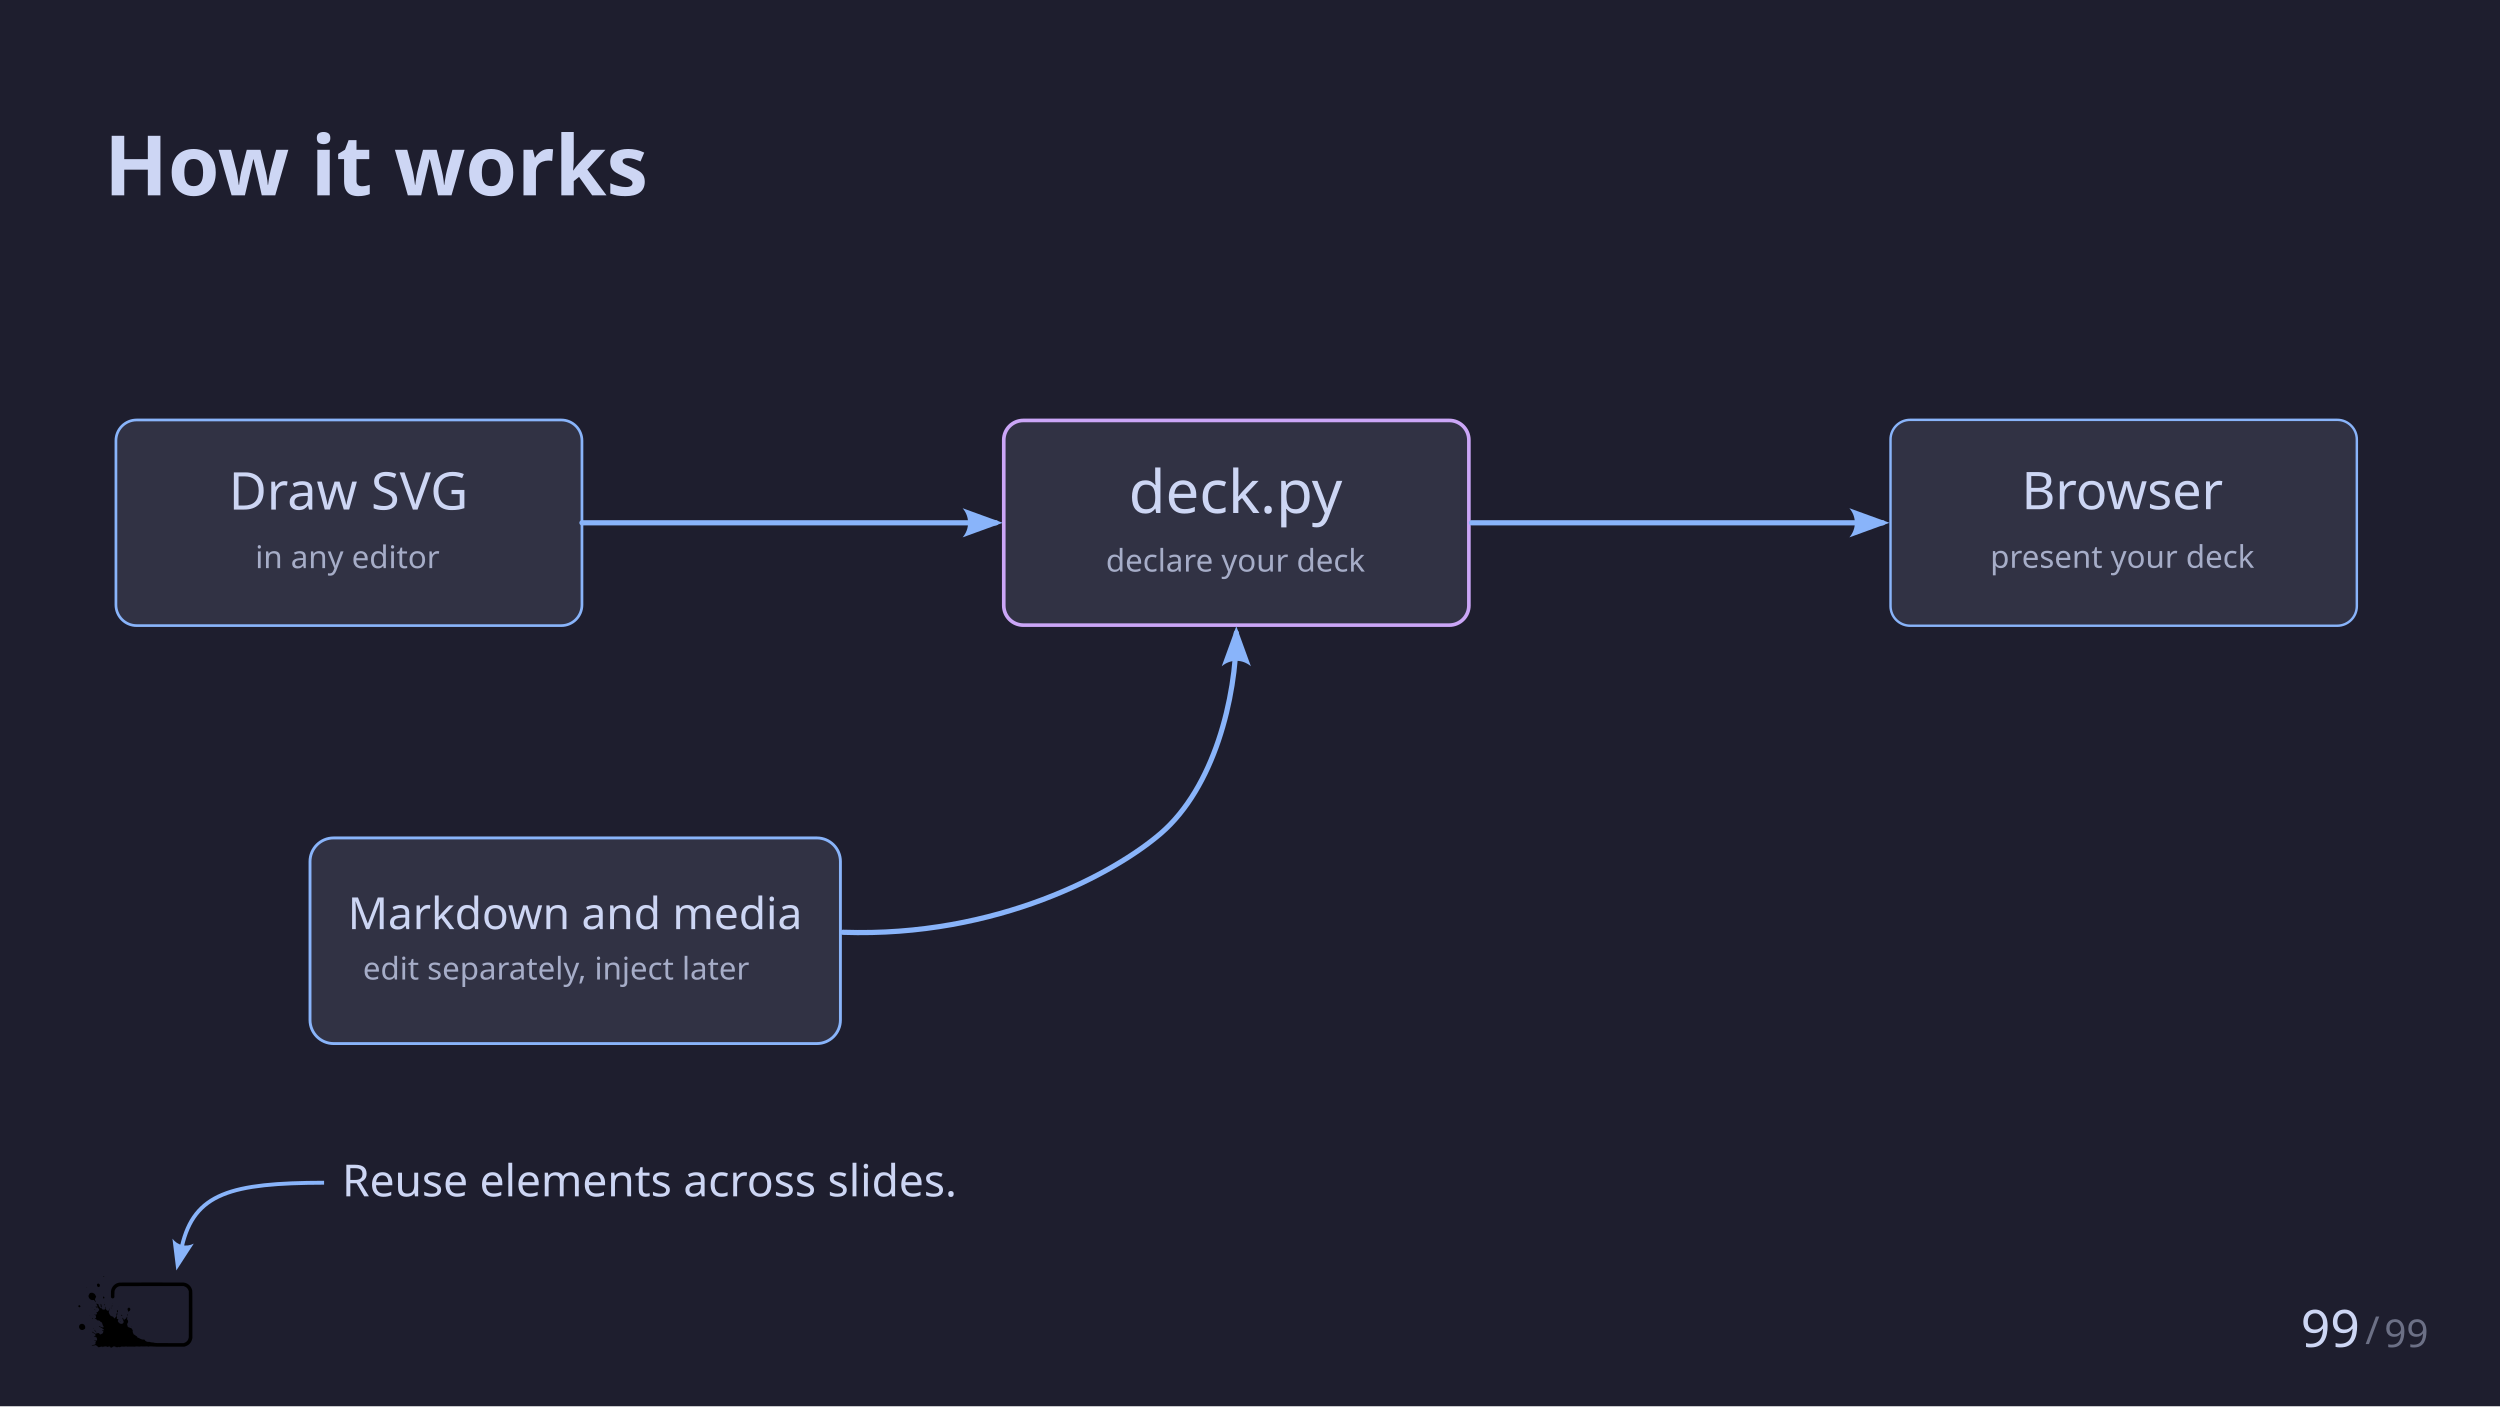
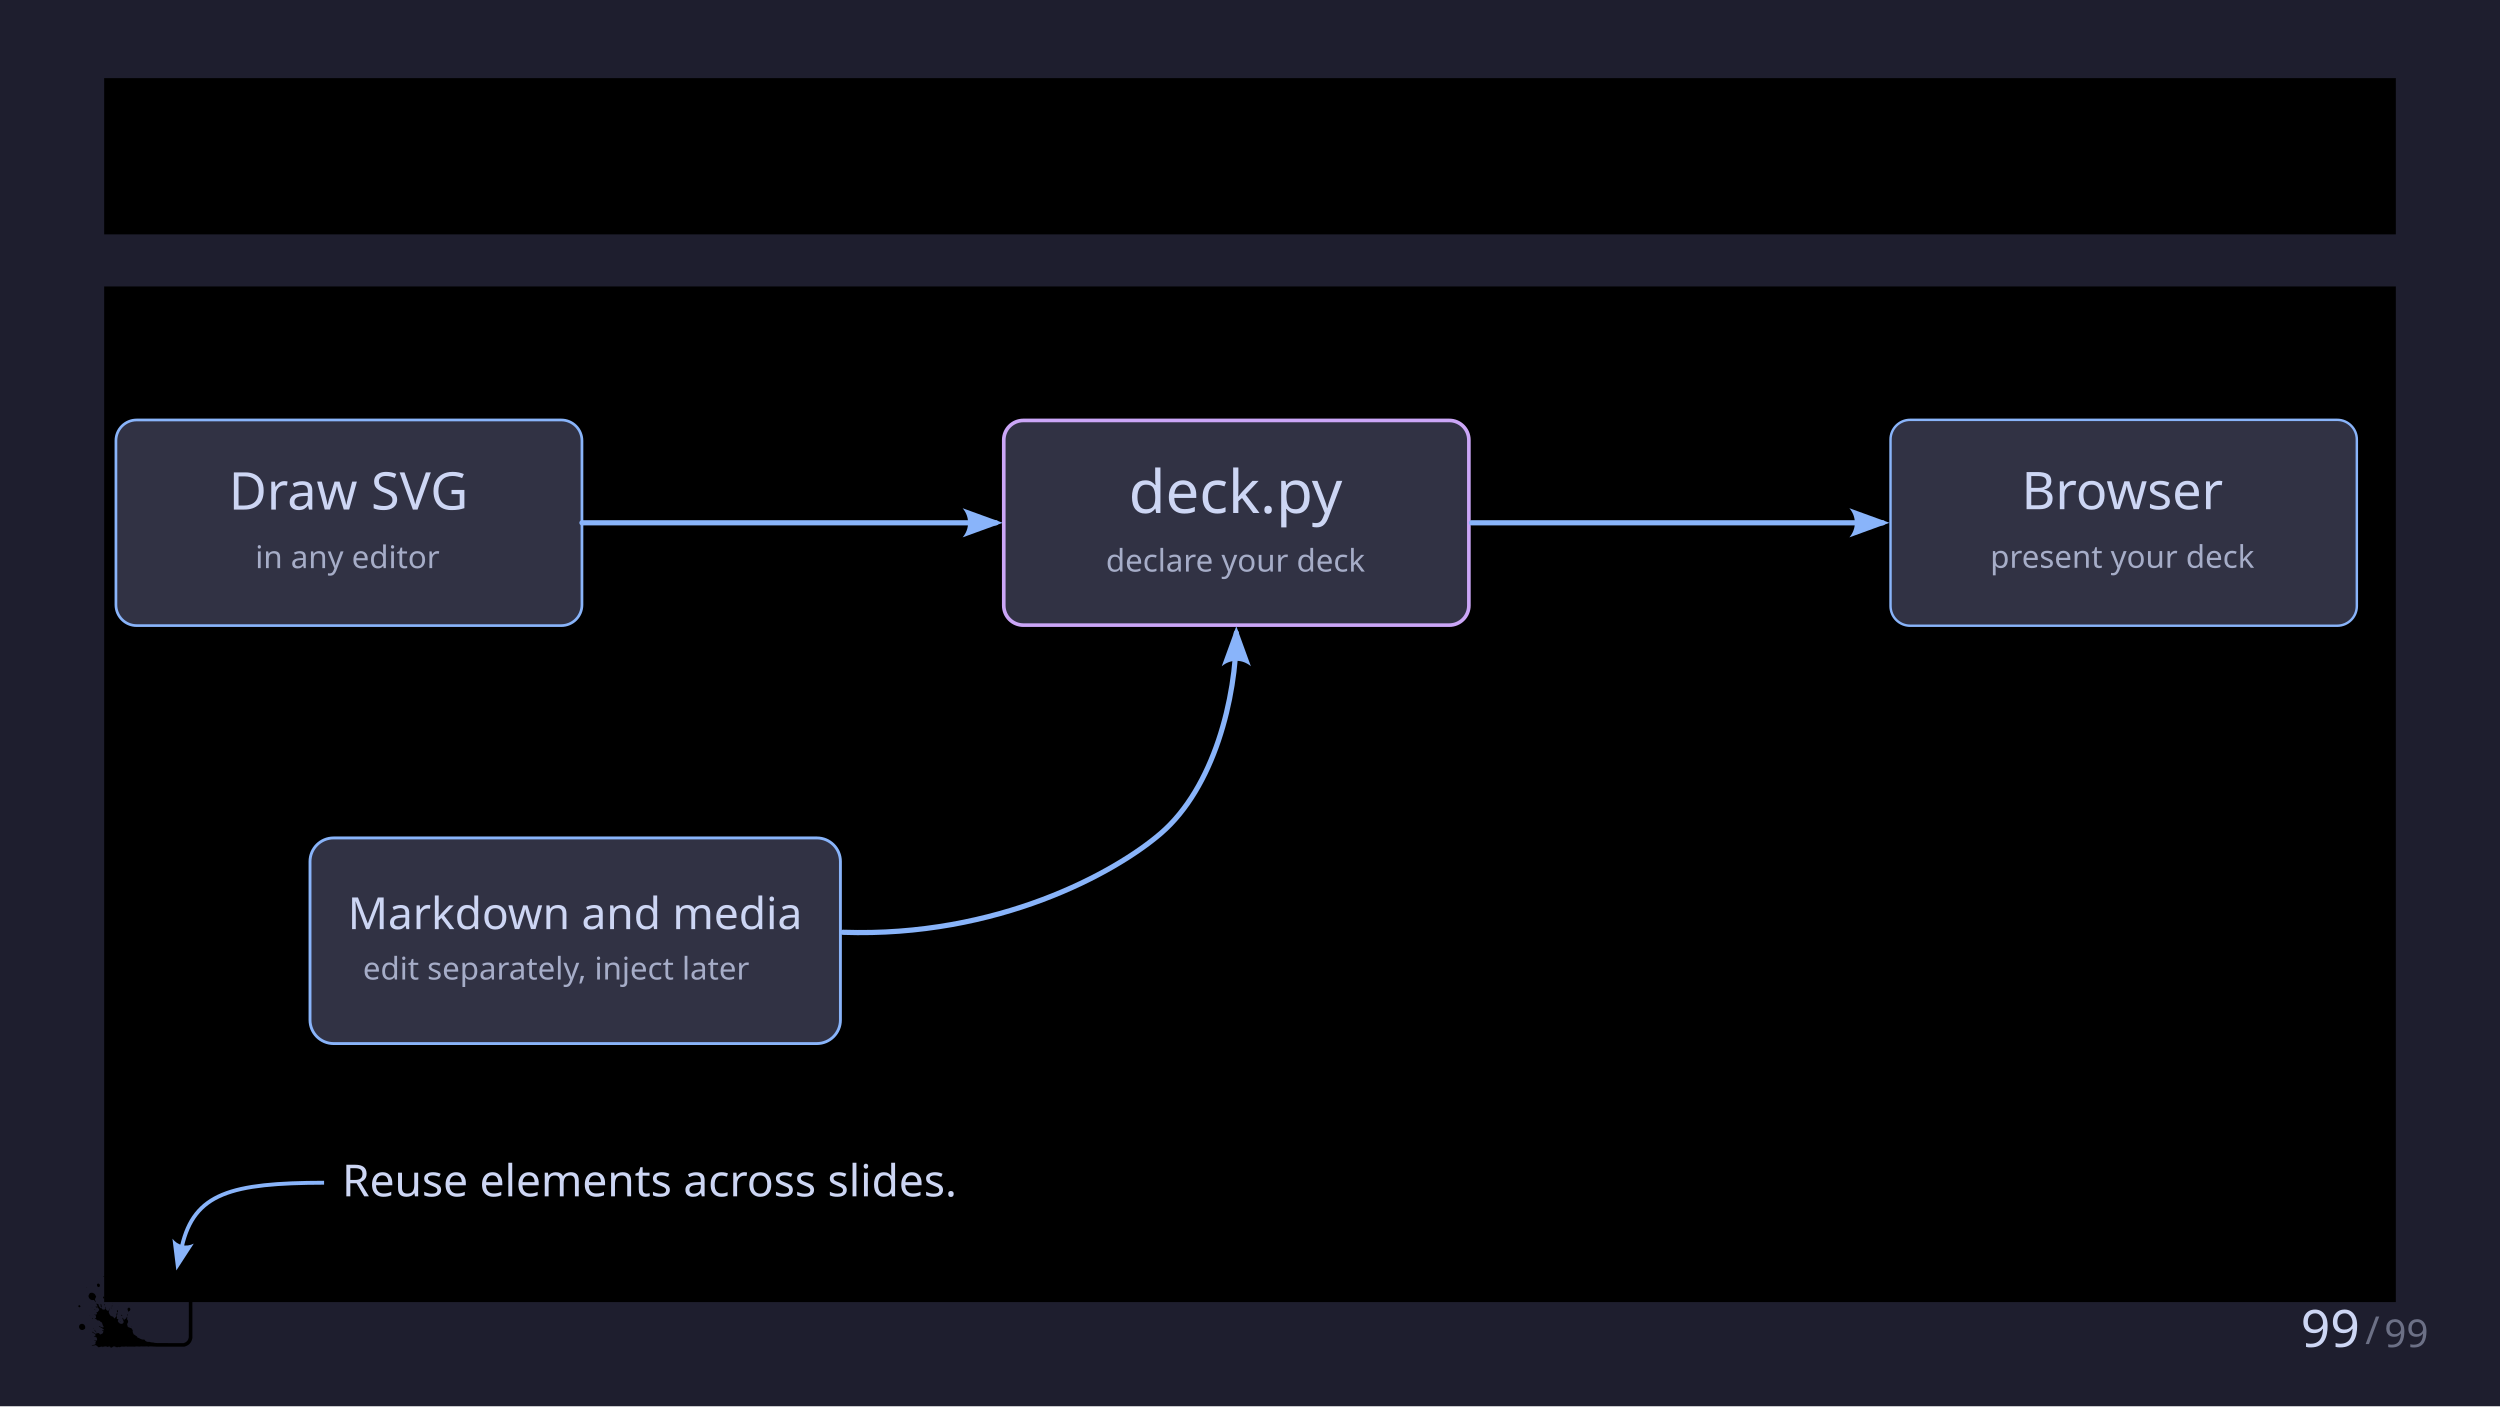
- <svg xmlns="http://www.w3.org/2000/svg" xmlns:ns1="urn:inkflow" ns1:parent="local:footer" viewBox="0 0 1920 1080" width="1920" height="1080" version="1.1" id="svg13">
-   <g ns1:layout-src="./base" ns1:layout-hash="d40175e7" id="g1">
-     <defs id="defs1" />
-     <rect width="1920" height="1080" class="inkflow-fill-bg" id="rect1" />
+ <svg xmlns="http://www.w3.org/2000/svg" xmlns:ns1="urn:inkflow" ns1:parent="local:content" viewBox="0 0 1920 1080" width="1920" height="1080" version="1.1" id="svg13">
+   <g ns1:layout-src="./base" ns1:layout-hash="d40175e7">
+     <defs />
+     <rect width="1920" height="1080" class="inkflow-fill-bg" />
  </g>
-   <g ns1:layout-src="builtin:numbered" ns1:layout-hash="2b667c1b" id="g2">
-     <defs id="defs2" />
+   <g ns1:layout-src="builtin:numbered" ns1:layout-hash="2b667c1b">
+     <defs />
    <text id="zone-slide-number" x="1812.359" y="1034.438" class="inkflow-fill-text-muted inkflow-fill-text inkflow-fill-code-text" text-anchor="end" font-size="39.664px" font-family="sans-serif" style="stroke-width: 1.417">99</text>
    <text id="zone-slide-total" x="1831.157" y="1034.58" class="inkflow-fill-text-muted inkflow-fill-grey" font-size="29.64px" font-family="sans-serif" style="stroke-width: 1.059">99</text>
    <text id="text1" x="1816.518" y="1032.25" class="inkflow-fill-text-muted inkflow-fill-grey" font-size="29.64px" font-family="sans-serif" style="stroke-width: 1.059">/</text>
  </g>
-   <g ns1:layout-src="local:footer" ns1:layout-hash="9d51cc6f" id="g5">
-     <defs id="defs3" />
-     <g class="inkflow-demo-logo-mark" transform="matrix(0.7161682,0,0,0.7161682,43.00572,966.5546)" id="g4">
+   <g ns1:layout-src="local:footer" ns1:layout-hash="9d51cc6f">
+     <defs />
+     <g class="inkflow-demo-logo-mark" transform="matrix(0.7161682,0,0,0.7161682,43.00572,966.5546)" id="g1">
      <g id="layer1" transform="translate(-148.5314,-96.87841)">
        <g id="g3" transform="translate(3.746808,2.274717)">
          <path style="fill-opacity:1;stroke-width:0.372" d="m 203.569,189.978 c -0.189,-0.105 -0.434,-0.191 -0.544,-0.191 h -0.201 l 0.036,-0.375 c 0.048,-0.499 -0.137,-0.658 -0.611,-0.527 -0.191,0.053 -0.516,0.076 -0.721,0.051 -0.281,-0.034 -0.516,0.028 -0.954,0.25 l -0.582,0.295 -0.288,-0.167 c -0.858,-0.497 -0.907,-0.511 -1.749,-0.51 -0.46,3.7e-4 -1.081,0.066 -1.379,0.146 -0.298,0.08 -0.665,0.146 -0.816,0.147 -0.211,7.4e-4 -0.323,0.085 -0.486,0.361 l -0.212,0.36 -0.154,-0.237 c -0.085,-0.13 -0.248,-0.334 -0.364,-0.452 l -0.211,-0.215 -0.528,0.14 c -0.29,0.077 -0.763,0.141 -1.052,0.142 -0.38,7.4e-4 -0.64,0.069 -0.943,0.247 -0.231,0.135 -0.629,0.274 -0.885,0.31 l -0.466,0.064 -0.363,-0.344 c -0.2,-0.189 -0.585,-0.494 -0.856,-0.677 -0.271,-0.184 -0.722,-0.545 -1.003,-0.803 -0.359,-0.33 -0.594,-0.469 -0.79,-0.469 -0.652,0 -1.99,0.215 -2.527,0.405 -0.97,0.345 -2.362,0.082 -1.633,-0.308 0.11,-0.059 0.542,-0.17 0.96,-0.247 1.612,-0.297 2.119,-0.44 2.452,-0.694 0.488,-0.373 0.58,-0.629 0.441,-1.232 -0.178,-0.773 -0.148,-0.949 0.23,-1.327 0.454,-0.454 0.444,-0.677 -0.043,-0.925 -0.213,-0.109 -0.415,-0.243 -0.45,-0.299 -0.098,-0.158 -0.75,-0.459 -1.154,-0.532 -0.201,-0.036 -0.392,-0.109 -0.424,-0.161 -0.109,-0.177 0.784,-0.093 1.233,0.115 0.244,0.113 0.731,0.227 1.083,0.254 l 0.64,0.048 0.285,-0.301 c 0.393,-0.415 0.465,-1.123 0.17,-1.687 -0.115,-0.221 -0.209,-0.579 -0.209,-0.797 0,-0.596 -0.287,-0.802 -1.542,-1.108 -0.79,-0.193 -1.118,-0.322 -1.329,-0.524 -0.404,-0.387 -0.365,-0.509 0.139,-0.431 0.23,0.036 0.515,0.117 0.634,0.181 0.118,0.064 0.329,0.117 0.468,0.117 0.29,0 0.329,-0.196 0.119,-0.599 -0.112,-0.214 -0.112,-0.284 6e-4,-0.437 0.173,-0.237 0.171,-0.773 -0.005,-1.11 -0.216,-0.416 -0.544,-0.671 -1.289,-1.004 -1.102,-0.492 -2.597,-1.555 -2.472,-1.757 0.089,-0.144 0.518,-0.151 0.605,-0.009 0.036,0.058 0.338,0.236 0.67,0.396 0.333,0.16 1.018,0.599 1.523,0.976 0.504,0.377 1.09,0.737 1.3,0.8 l 0.383,0.115 0.26,-0.17 c 0.143,-0.094 0.348,-0.369 0.456,-0.613 l 0.196,-0.443 -0.18,-0.214 c -0.099,-0.117 0.05,-0.003 0.332,0.254 l 0.513,0.468 h 0.408 c 0.224,0 0.531,-0.073 0.682,-0.162 0.151,-0.089 0.343,-0.136 0.425,-0.105 0.083,0.032 0.313,0.349 0.512,0.705 0.522,0.933 0.819,1.105 1.314,0.758 0.144,-0.101 0.423,-0.213 0.62,-0.249 0.197,-0.036 0.525,-0.197 0.727,-0.358 0.203,-0.161 0.446,-0.293 0.54,-0.293 0.221,0 0.353,-0.169 0.436,-0.557 0.036,-0.171 0.219,-0.525 0.405,-0.787 0.186,-0.262 0.339,-0.552 0.339,-0.644 0,-0.092 -0.166,-0.292 -0.368,-0.443 -0.367,-0.275 -0.784,-0.712 -0.951,-0.997 -0.063,-0.107 -0.025,-0.201 0.134,-0.33 0.333,-0.27 0.69,-0.22 1.175,0.166 0.335,0.266 0.463,0.319 0.566,0.233 0.303,-0.251 0.06,-0.973 -0.327,-0.973 -0.083,0 -0.469,-0.308 -0.858,-0.685 -0.389,-0.377 -0.86,-0.751 -1.048,-0.83 -0.188,-0.08 -0.495,-0.259 -0.683,-0.4 -0.188,-0.14 -0.52,-0.303 -0.738,-0.361 -0.349,-0.093 -0.611,-0.253 -1.45,-0.883 -0.159,-0.119 -0.192,-0.217 -0.141,-0.418 0.102,-0.408 0.36,-0.327 1.235,0.388 l 0.797,0.651 0.425,-0.064 c 0.341,-0.051 0.475,-0.025 0.677,0.135 0.608,0.478 1.47,0.498 1.679,0.038 0.173,-0.379 -0.052,-1.099 -0.457,-1.461 -0.182,-0.162 -0.362,-0.439 -0.4,-0.614 -0.038,-0.175 -0.111,-0.344 -0.161,-0.375 -0.05,-0.031 -0.091,-0.28 -0.091,-0.554 0,-0.413 -0.05,-0.556 -0.295,-0.835 -0.176,-0.201 -0.295,-0.446 -0.295,-0.61 0,-0.327 -0.098,-0.461 -0.73,-1 -0.395,-0.336 -0.543,-0.405 -0.803,-0.375 l -0.319,0.037 -0.056,-0.352 c -0.083,-0.519 -0.349,-0.749 -0.962,-0.829 -0.289,-0.038 -0.678,-0.158 -0.863,-0.267 -0.268,-0.157 -0.434,-0.185 -0.804,-0.134 -0.579,0.08 -0.818,-0.039 -1.07,-0.534 -0.106,-0.208 -0.331,-0.495 -0.5,-0.637 l -0.307,-0.259 h -0.788 c -0.561,0 -0.777,-0.033 -0.75,-0.116 0.045,-0.135 0.183,-0.218 0.686,-0.416 0.236,-0.093 0.455,-0.288 0.626,-0.559 l 0.263,-0.417 -0.069,-0.452 c -0.038,-0.249 -0.076,-0.723 -0.086,-1.053 -0.019,-0.7 -0.102,-0.826 -0.852,-1.299 -0.6,-0.379 -0.985,-0.701 -0.985,-0.825 0,-0.19 0.477,-0.057 0.94,0.262 0.274,0.189 0.635,0.37 0.801,0.404 l 0.303,0.061 0.504,-0.768 c 0.277,-0.423 0.504,-0.862 0.504,-0.977 0,-0.115 -0.155,-0.427 -0.345,-0.694 -0.407,-0.572 -0.445,-0.785 -0.123,-0.686 0.122,0.037 0.425,0.092 0.673,0.121 l 0.452,0.053 0.213,-0.27 c 0.117,-0.149 0.213,-0.363 0.213,-0.475 0,-0.124 0.238,-0.426 0.605,-0.767 l 0.605,-0.562 -0.056,-0.622 c -0.045,-0.5 -0.104,-0.661 -0.297,-0.82 -0.132,-0.109 -0.298,-0.309 -0.368,-0.445 -0.571,-1.105 -1.749,-1.704 -1.938,-0.984 -0.065,0.247 -0.136,0.246 -0.451,-0.002 -0.402,-0.316 -0.678,-0.831 -0.603,-1.127 0.052,-0.207 0.105,-0.244 0.274,-0.191 0.116,0.036 0.338,0.173 0.495,0.304 0.385,0.322 0.929,0.286 1.131,-0.075 0.194,-0.347 0.09,-0.68 -0.382,-1.225 -0.216,-0.25 -0.393,-0.529 -0.393,-0.621 -3e-5,-0.091 -0.091,-0.406 -0.202,-0.698 -0.128,-0.337 -0.168,-0.566 -0.108,-0.625 0.158,-0.158 0.705,0.027 0.974,0.329 0.196,0.22 0.34,0.286 0.625,0.286 0.492,0 0.68,0.205 0.68,0.744 0,0.579 0.263,1.24 0.822,2.069 1.006,1.491 1.126,1.597 1.598,1.418 0.414,-0.157 0.521,-0.114 0.729,0.293 0.109,0.214 0.471,0.609 0.804,0.879 l 0.606,0.49 0.995,-0.022 c 0.556,-0.013 1.092,-0.075 1.215,-0.143 0.142,-0.078 0.274,-0.308 0.374,-0.652 l 0.154,-0.531 -0.152,-0.365 c -0.169,-0.405 -0.21,-1.621 -0.054,-1.621 0.054,0 0.099,0.095 0.099,0.21 0,0.115 0.083,0.348 0.185,0.517 0.102,0.169 0.214,0.551 0.25,0.849 0.175,1.443 0.467,1.964 1.472,2.63 0.923,0.611 1.679,0.515 1.898,-0.242 0.127,-0.438 0.691,-1.305 0.85,-1.305 0.051,0 0.068,0.055 0.039,0.123 -0.029,0.068 -0.251,0.633 -0.492,1.255 -0.61,1.574 -0.662,2.1 -0.275,2.757 0.195,0.331 0.489,1.054 0.553,1.36 0.037,0.179 0.214,0.472 0.392,0.65 0.178,0.178 0.353,0.416 0.389,0.528 0.129,0.408 0.446,0.694 0.841,0.761 0.215,0.036 0.553,0.195 0.752,0.353 0.277,0.22 0.464,0.287 0.798,0.287 0.583,0 0.796,0.132 1.007,0.622 0.246,0.572 0.958,1.445 1.178,1.445 0.106,0 0.295,-0.175 0.452,-0.418 0.149,-0.23 0.481,-0.618 0.738,-0.862 0.347,-0.329 0.486,-0.545 0.539,-0.837 0.039,-0.217 0.136,-0.466 0.215,-0.554 0.105,-0.117 0.149,-0.453 0.164,-1.226 l 0.02,-1.065 0.218,-0.218 c 0.12,-0.12 0.245,-0.328 0.279,-0.462 0.045,-0.18 0.11,-0.23 0.25,-0.194 l 0.189,0.049 -0.001,0.752 -0.001,0.752 -0.403,0.738 -0.403,0.738 0.226,0.9 0.226,0.9 -0.124,0.674 -0.124,0.674 0.222,0.18 c 0.17,0.138 0.361,0.174 0.819,0.155 l 0.597,-0.025 0.031,0.21 c 0.017,0.115 -0.105,0.519 -0.271,0.897 -0.391,0.891 -0.392,1.268 -0.006,1.639 0.162,0.156 0.295,0.353 0.295,0.44 0,0.285 0.297,0.587 0.693,0.705 0.292,0.087 0.391,0.169 0.392,0.323 0.002,0.236 0.683,0.846 0.945,0.846 0.095,0 0.314,-0.051 0.487,-0.114 l 0.315,-0.114 0.323,0.23 0.323,0.23 0.288,-0.165 c 0.158,-0.091 0.358,-0.165 0.444,-0.165 0.086,0 0.339,-0.107 0.563,-0.239 0.525,-0.308 0.939,-1.038 0.939,-1.658 0,-0.519 -0.242,-1.266 -0.447,-1.381 -0.094,-0.052 -0.144,-0.238 -0.144,-0.53 v -0.45 l -0.343,-0.314 -0.343,-0.314 -0.049,-0.807 c -0.04,-0.657 -0.022,-0.807 0.093,-0.807 0.201,0 0.798,0.817 0.995,1.361 0.297,0.819 0.619,1.495 0.713,1.495 0.05,0 0.119,-0.137 0.152,-0.304 0.1,-0.499 0.415,-0.838 0.997,-1.074 0.401,-0.163 0.648,-0.351 0.937,-0.714 0.216,-0.271 0.393,-0.535 0.393,-0.585 0,-0.051 0.112,-0.336 0.248,-0.634 0.283,-0.619 0.525,-0.678 0.672,-0.164 0.067,0.234 0.035,0.529 -0.128,1.167 -0.123,0.483 -0.19,0.961 -0.155,1.102 0.068,0.272 0.418,0.783 0.872,1.275 0.24,0.26 0.279,0.368 0.227,0.629 -0.035,0.173 -0.015,0.493 0.043,0.71 l 0.106,0.395 -0.193,0.261 c -0.294,0.398 -0.709,1.256 -0.709,1.467 0,0.103 -0.067,0.243 -0.148,0.311 -0.196,0.162 -0.187,0.288 0.06,0.853 0.127,0.29 0.203,0.658 0.195,0.942 -0.007,0.256 0.039,0.567 0.103,0.689 0.064,0.123 0.145,0.289 0.181,0.371 0.036,0.081 0.2,0.214 0.366,0.295 0.165,0.081 0.34,0.236 0.387,0.345 0.065,0.147 0.211,0.209 0.579,0.247 0.366,0.037 0.599,0.135 0.908,0.383 l 0.415,0.333 0.455,-0.062 0.455,-0.062 0.539,0.566 c 0.317,0.332 0.702,0.891 0.935,1.353 l 0.395,0.788 -0.054,0.832 -0.054,0.832 0.346,0.767 c 0.19,0.422 0.412,0.987 0.492,1.257 0.153,0.516 0.431,0.793 0.796,0.793 0.122,0 0.468,0.218 0.781,0.492 0.309,0.271 0.614,0.492 0.677,0.492 0.063,0 0.238,0.129 0.389,0.287 0.151,0.158 0.392,0.316 0.535,0.351 0.44,0.108 0.676,0.32 0.741,0.664 0.086,0.459 0.293,0.72 0.814,1.026 0.323,0.189 0.57,0.259 0.879,0.247 0.359,-0.014 0.456,0.024 0.59,0.229 0.24,0.366 0.652,0.58 2.011,1.042 l 1.231,0.418 0.923,-0.006 c 1.105,-0.007 1.72,0.199 1.896,0.638 0.06,0.151 0.15,0.363 0.2,0.471 0.093,0.204 1.187,0.917 1.707,1.113 0.78,0.294 1.656,0.42 2.16,0.311 l 0.498,-0.108 0.884,0.303 c 0.899,0.308 2.858,0.57 3.527,0.472 0.194,-0.029 0.465,0.037 0.753,0.181 0.875,0.439 2.122,0.473 17.484,0.479 l 14.179,0.005 0.64,-0.181 c 2.758,-0.779 4.717,-3.139 5.027,-6.057 0.067,-0.63 0.09,-9.087 0.07,-25.123 l -0.031,-24.173 -0.177,-0.591 c -0.725,-2.421 -2.422,-4.112 -4.866,-4.851 l -0.565,-0.171 -33.675,-0.028 c -24.105,-0.02 -33.912,0.003 -34.508,0.08 -2.34,0.305 -4.216,1.629 -5.228,3.69 -0.671,1.366 -0.707,1.604 -0.758,5.071 l -0.046,3.102 -0.184,0.36 c -0.634,1.242 -2.429,1.297 -3.25,0.1 l -0.237,-0.346 -0.03,-3.06 c -0.034,-3.399 0.033,-4.154 0.486,-5.521 1.311,-3.951 4.686,-6.722 8.8,-7.227 1.177,-0.144 67.306,-0.152 68.68,-0.008 4.075,0.427 7.556,3.237 8.842,7.136 0.596,1.807 0.562,0.146 0.562,27.324 v 24.961 l -0.18,0.817 c -0.444,2.02 -1.208,3.581 -2.495,5.097 -1.136,1.339 -3.288,2.65 -5.202,3.17 l -0.985,0.267 -14.228,-7.5e-4 c -15.013,-0.001 -19.266,-0.051 -19.724,-0.232 -0.435,-0.172 -3.852,-0.147 -3.998,0.029 -0.204,0.246 -0.558,0.263 -1.042,0.049 l -0.464,-0.205 -1.393,0.056 c -0.766,0.031 -1.459,0.06 -1.54,0.066 -0.081,0.006 -0.281,0.012 -0.443,0.014 -0.162,0.002 -0.561,0.006 -0.886,0.01 -0.325,0.004 -1.078,-0.029 -1.674,-0.073 -0.901,-0.066 -1.164,-0.052 -1.563,0.084 -0.283,0.097 -0.566,0.134 -0.689,0.091 -0.115,-0.04 -0.786,-0.08 -1.49,-0.089 -0.704,-0.009 -1.494,-0.051 -1.756,-0.092 -0.332,-0.052 -0.727,-0.022 -1.31,0.1 l -0.834,0.175 -1.644,-0.077 c -1.951,-0.091 -3.185,-0.091 -5.214,0.002 l -1.502,0.069 -0.257,-0.168 c -0.214,-0.14 -0.324,-0.151 -0.664,-0.063 -1.156,0.298 -3.467,0.35 -4.346,0.097 -0.349,-0.101 -0.97,0.074 -1.889,0.531 l -0.609,0.303 -0.355,-0.311 c -0.195,-0.171 -0.413,-0.311 -0.485,-0.311 -0.072,0 -0.301,0.136 -0.51,0.301 -0.262,0.208 -0.441,0.282 -0.58,0.24 -0.429,-0.132 -1.009,-0.163 -1.481,-0.079 -0.668,0.119 -0.771,0.082 -1.021,-0.362 -0.249,-0.442 -0.464,-0.542 -0.854,-0.394 -0.167,0.064 -0.542,0.079 -0.949,0.039 l -0.672,-0.066 -0.467,0.467 c -0.441,0.441 -1.208,0.846 -1.58,0.833 -0.093,-0.003 -0.323,-0.092 -0.512,-0.197 z m -15.8,-16.388 c -0.214,-0.131 -0.487,-0.402 -0.608,-0.601 -0.12,-0.199 -0.445,-0.592 -0.723,-0.873 -0.539,-0.546 -0.709,-1.046 -0.378,-1.115 0.182,-0.038 1.206,1.258 1.574,1.991 0.11,0.22 0.292,0.499 0.404,0.621 0.255,0.278 0.216,0.274 -0.269,-0.024 z m 5.361,-0.45 c 0,-0.057 0.044,-0.077 0.099,-0.043 0.054,0.034 0.099,0.08 0.099,0.104 0,0.024 -0.044,0.043 -0.099,0.043 -0.054,0 -0.099,-0.047 -0.099,-0.104 z m -21.17,-2.006 c -0.679,-0.188 -0.992,-0.384 -1.537,-0.96 -1.306,-1.381 -1.292,-3.503 0.032,-4.757 0.515,-0.488 1.451,-0.836 2.243,-0.834 0.522,0.001 1.609,0.392 2.075,0.747 0.542,0.413 1.066,1.283 1.265,2.1 l 0.17,0.7 -0.163,0.491 c -0.107,0.321 -0.141,0.623 -0.099,0.872 l 0.064,0.38 -0.277,0.098 c -0.153,0.054 -0.497,0.28 -0.765,0.502 -0.848,0.703 -1.97,0.95 -3.008,0.662 z m 12.857,-1.393 c -0.085,-0.085 -0.155,-0.218 -0.155,-0.295 0,-0.204 0.334,-0.173 0.536,0.05 0.301,0.332 -0.061,0.565 -0.381,0.245 z m 40.632,-2.423 c 0.07,-0.209 0.355,-0.334 0.478,-0.21 0.062,0.062 0.083,0.16 0.046,0.219 -0.091,0.147 -0.574,0.139 -0.525,-0.009 z m -1.795,-0.672 c 0,-0.054 0.044,-0.099 0.099,-0.099 0.054,0 0.099,0.044 0.099,0.099 0,0.054 -0.044,0.099 -0.099,0.099 -0.054,0 -0.099,-0.044 -0.099,-0.099 z m -9.63,-4.254 c -0.17,-0.17 -0.149,-0.571 0.029,-0.571 0.081,0 0.148,0.011 0.148,0.025 0,0.014 0.041,0.169 0.092,0.345 0.098,0.34 -0.033,0.438 -0.269,0.201 z m -30.046,-3.14 c -0.38,-0.204 -0.541,-0.426 -0.46,-0.637 0.082,-0.213 0.33,-0.172 0.707,0.116 0.218,0.166 0.338,0.341 0.338,0.492 0,0.273 -0.119,0.279 -0.585,0.029 z m -2.992,-3.011 c -0.036,-0.036 -0.066,-0.125 -0.066,-0.197 0,-0.202 0.275,-0.156 0.394,0.066 0.088,0.164 0.075,0.197 -0.079,0.197 -0.101,0 -0.214,-0.03 -0.25,-0.066 z m 34.223,-2.5e-4 c -0.172,-0.069 -0.416,-0.565 -0.416,-0.845 0,-0.295 0.173,-0.468 0.468,-0.468 0.333,0 0.67,0.755 0.502,1.125 -0.11,0.242 -0.278,0.299 -0.554,0.188 z m 5.915,-0.492 c -0.099,-0.258 0.145,-1.236 0.363,-1.453 0.154,-0.154 0.222,-0.171 0.316,-0.077 0.094,0.094 0.094,0.216 0.001,0.564 -0.065,0.244 -0.119,0.529 -0.119,0.632 0,0.198 -0.243,0.498 -0.404,0.498 -0.052,0 -0.123,-0.074 -0.158,-0.164 z m -16.81,-0.492 c -0.035,-0.09 -0.017,-0.21 0.039,-0.266 0.07,-0.07 0.102,-0.019 0.102,0.164 0,0.304 -0.049,0.339 -0.14,0.102 z m 2.356,-2.199 c -0.034,-0.054 -0.014,-0.099 0.043,-0.099 0.057,0 0.104,0.044 0.104,0.099 0,0.054 -0.02,0.099 -0.043,0.099 -0.024,0 -0.071,-0.044 -0.104,-0.099 z m 3.657,-0.594 c 0.038,-0.299 0.004,-0.571 -0.102,-0.824 -0.227,-0.544 -0.208,-1.289 0.039,-1.536 0.444,-0.444 0.844,-0.051 0.96,0.944 l 0.047,0.403 -0.293,0.336 c -0.161,0.185 -0.386,0.513 -0.5,0.73 l -0.207,0.394 z m 11.835,-1.109 c -0.029,-0.449 -0.104,-0.71 -0.272,-0.947 -0.128,-0.18 -0.25,-0.488 -0.271,-0.685 -0.021,-0.197 -0.064,-0.524 -0.095,-0.727 -0.079,-0.519 0.005,-0.76 0.408,-1.174 0.431,-0.442 1.154,-0.719 1.464,-0.56 0.445,0.228 0.858,0.726 1.001,1.207 0.204,0.686 0.186,0.859 -0.162,1.543 l -0.307,0.604 -0.522,0.231 c -0.378,0.167 -0.607,0.354 -0.83,0.679 -0.169,0.246 -0.323,0.448 -0.341,0.448 -0.018,0 -0.051,-0.279 -0.072,-0.62 z m -35.044,-1.308 c -0.071,-0.086 -0.342,-0.263 -0.603,-0.396 -0.281,-0.142 -0.474,-0.307 -0.474,-0.404 0,-0.09 -0.1,-0.272 -0.222,-0.404 l -0.222,-0.24 0.517,0.316 c 0.284,0.174 0.517,0.348 0.517,0.388 0,0.04 0.159,0.258 0.352,0.484 0.194,0.226 0.332,0.412 0.307,0.412 -0.025,0 -0.103,-0.07 -0.174,-0.155 z m 15.312,-1.888 c 0.109,-0.614 0.159,-0.714 0.357,-0.714 0.105,0 0.19,0.024 0.19,0.052 0,0.106 -0.497,1.031 -0.554,1.031 -0.032,0 -0.029,-0.166 0.007,-0.369 z m 2.06,-0.186 c 0.034,-0.251 0.067,-0.639 0.072,-0.862 l 0.01,-0.405 0.141,0.64 c 0.144,0.655 0.076,1.083 -0.172,1.083 -0.079,0 -0.095,-0.14 -0.051,-0.457 z m -21.279,-1.291 c -0.264,-0.257 -0.345,-0.349 -0.179,-0.203 0.166,0.146 0.423,0.311 0.572,0.367 0.149,0.056 0.271,0.147 0.271,0.203 0,0.199 -0.191,0.093 -0.664,-0.367 z m 9.926,0.197 c -0.285,-0.624 -0.415,-1.16 -0.385,-1.588 0.018,-0.25 -0.03,-0.604 -0.106,-0.785 -0.11,-0.262 -0.115,-0.395 -0.024,-0.647 0.063,-0.174 0.115,-0.413 0.115,-0.531 0,-0.148 0.06,-0.215 0.194,-0.215 0.152,0 0.23,0.124 0.359,0.566 0.091,0.311 0.161,0.689 0.157,0.839 -0.004,0.15 0.084,0.479 0.195,0.731 0.163,0.368 0.191,0.573 0.141,1.046 -0.089,0.853 -0.396,1.13 -0.646,0.584 z m -23.754,-0.151 c -0.368,-0.305 -0.869,-0.955 -0.869,-1.129 0,-0.146 0.543,-0.701 0.962,-0.982 l 0.223,-0.15 0.409,0.283 c 0.666,0.461 0.966,0.81 0.966,1.124 0,0.156 -0.055,0.328 -0.123,0.383 -0.068,0.054 -0.284,0.233 -0.481,0.398 -0.422,0.352 -0.726,0.373 -1.088,0.074 z m 35.292,-1.153 0.025,-0.64 h 0.246 c 0.204,0 0.251,0.053 0.276,0.312 0.023,0.237 -0.043,0.391 -0.271,0.64 l -0.302,0.328 z m 7.459,0.246 c 0,-0.081 0.067,-0.148 0.148,-0.148 0.081,0 0.148,0.067 0.148,0.148 0,0.081 -0.067,0.148 -0.148,0.148 -0.081,0 -0.148,-0.067 -0.148,-0.148 z m -15.174,-1.304 c -0.244,-0.57 -0.298,-1.208 -0.109,-1.281 0.234,-0.09 0.443,0.241 0.525,0.832 0.137,0.989 -0.083,1.227 -0.417,0.449 z m 8.38,-1.146 c 0,-0.075 0.067,-0.191 0.148,-0.258 l 0.148,-0.123 v 0.258 c 0,0.164 -0.054,0.258 -0.148,0.258 -0.081,0 -0.148,-0.061 -0.148,-0.136 z m -8.665,-1.292 c 0,-0.081 0.044,-0.148 0.099,-0.148 0.054,0 0.099,0.067 0.099,0.148 0,0.081 -0.044,0.148 -0.099,0.148 -0.054,0 -0.099,-0.067 -0.099,-0.148 z m -9.446,-0.896 c -0.168,-0.141 -0.502,-0.561 -0.742,-0.931 -0.252,-0.389 -0.605,-0.786 -0.835,-0.938 l -0.399,-0.264 -1.009,0.066 -1.009,0.066 -0.591,-0.296 c -0.325,-0.163 -0.64,-0.297 -0.7,-0.299 -0.166,-0.005 -1.005,-0.773 -1.429,-1.31 -0.208,-0.263 -0.425,-0.663 -0.484,-0.89 -0.059,-0.227 -0.197,-0.636 -0.308,-0.91 -0.222,-0.55 -0.217,-0.588 0.263,-1.866 0.174,-0.462 0.385,-0.811 0.641,-1.058 0.241,-0.232 0.407,-0.497 0.447,-0.714 l 0.065,-0.345 h 0.469 c 0.258,0 0.787,-0.072 1.175,-0.159 l 0.705,-0.159 0.562,0.247 c 0.309,0.136 0.717,0.298 0.907,0.36 0.635,0.207 1.508,0.91 1.672,1.345 0.082,0.218 0.293,0.612 0.469,0.875 0.176,0.264 0.32,0.535 0.32,0.603 0,0.068 0.114,0.259 0.253,0.424 0.172,0.205 0.233,0.365 0.19,0.5 -0.035,0.109 -0.097,0.199 -0.139,0.199 -0.099,0 -0.305,0.453 -0.305,0.672 0,0.094 -0.205,0.516 -0.457,0.938 -0.616,1.036 -0.611,1.277 0.06,2.566 0.624,1.198 0.71,1.413 0.598,1.482 -0.048,0.029 -0.224,-0.062 -0.392,-0.204 z m 8.451,-4 c -0.117,-0.229 -0.297,-0.53 -0.401,-0.671 -0.149,-0.202 -0.168,-0.308 -0.091,-0.511 0.122,-0.322 0.489,-0.668 0.707,-0.668 0.237,0 0.9,0.761 0.841,0.966 -0.026,0.092 -0.103,0.366 -0.17,0.61 -0.23,0.835 -0.55,0.934 -0.886,0.274 z m -17.836,-11.058 c -0.307,-0.266 -0.365,-0.572 -0.099,-0.52 0.174,0.034 0.459,0.507 0.402,0.667 -0.017,0.048 -0.154,-0.018 -0.302,-0.146 z m -0.566,-0.933 c 0,-0.054 0.044,-0.099 0.099,-0.099 0.054,0 0.099,0.044 0.099,0.099 0,0.054 -0.044,0.099 -0.099,0.099 -0.054,0 -0.099,-0.044 -0.099,-0.099 z m 13.096,-0.003 c -0.081,-0.054 -0.333,-0.146 -0.56,-0.206 -0.227,-0.059 -0.475,-0.18 -0.553,-0.27 -0.245,-0.284 -0.668,-1.671 -0.597,-1.963 0.141,-0.586 0.411,-0.961 0.85,-1.18 0.662,-0.33 0.877,-0.29 1.524,0.287 0.312,0.278 0.602,0.537 0.644,0.574 0.135,0.12 0.258,1.592 0.152,1.824 -0.054,0.118 -0.228,0.291 -0.387,0.385 -0.159,0.094 -0.36,0.279 -0.446,0.41 -0.166,0.253 -0.382,0.301 -0.626,0.138 z m 5.355,-11.079 c -0.214,-0.327 -0.056,-0.734 0.285,-0.734 0.299,0 0.465,0.175 0.465,0.492 0,0.513 -0.473,0.666 -0.75,0.242 z" id="path1" />
        </g>
      </g>
    </g>
+   </g>
+   <g ns1:layout-src="local:content" ns1:layout-hash="30764380">
+     <defs />
+     <rect id="zone-title" x="80" y="60" width="1760" height="120" />
+     <rect id="zone-content" x="80" y="220" width="1760" height="780" />
  </g>
  <defs id="defs5">
    <marker style="overflow:visible" id="marker11" refX="5" refY="0" orient="auto-start-reverse" markerWidth="1" markerHeight="1" viewBox="0 0 1 1" preserveAspectRatio="xMidYMid">
      <path transform="scale(0.7)" d="M -2,-4 9,0 -2,4 c 2,-2.33 2,-5.66 0,-8 z" style="fill:context-stroke;fill-rule:evenodd;stroke:none" id="path11" />
    </marker>
    <marker style="overflow:visible" id="marker9" refX="5" refY="0" orient="auto-start-reverse" markerWidth="1" markerHeight="1" viewBox="0 0 1 1" preserveAspectRatio="xMidYMid">
      <path transform="scale(0.7)" d="M -2,-4 9,0 -2,4 c 2,-2.33 2,-5.66 0,-8 z" style="fill:context-stroke;fill-rule:evenodd;stroke:none" id="path9" />
    </marker>
    <marker style="overflow:visible" id="ConcaveTriangle" refX="0" refY="0" orient="auto-start-reverse" markerWidth="1" markerHeight="1" viewBox="0 0 1 1" preserveAspectRatio="xMidYMid">
      <path transform="scale(0.7)" d="M -2,-4 9,0 -2,4 c 2,-2.33 2,-5.66 0,-8 z" style="fill:context-stroke;fill-rule:evenodd;stroke:none" id="path7" />
    </marker>
    <style id="inkflow-preview">.inkflow-fill-bg { fill: #1e1e2e; }
.inkflow-stroke-bg { stroke: #1e1e2e; }
.inkflow-fill-surface { fill: #313244; }
.inkflow-stroke-surface { stroke: #313244; }
.inkflow-fill-border { fill: #585b70; }
.inkflow-stroke-border { stroke: #585b70; }
.inkflow-fill-text { fill: #cdd6f4; }
.inkflow-stroke-text { stroke: #cdd6f4; }
.inkflow-fill-text-muted { fill: #a6adc8; }
.inkflow-stroke-text-muted { stroke: #a6adc8; }
.inkflow-fill-accent { fill: #cba6f7; }
.inkflow-stroke-accent { stroke: #cba6f7; }
.inkflow-fill-accent-fg { fill: #11111b; }
.inkflow-stroke-accent-fg { stroke: #11111b; }
.inkflow-fill-code-bg { fill: #181825; }
.inkflow-stroke-code-bg { stroke: #181825; }
.inkflow-fill-code-text { fill: #cdd6f4; }
.inkflow-stroke-code-text { stroke: #cdd6f4; }
.inkflow-fill-red { fill: #f38ba8; }
.inkflow-stroke-red { stroke: #f38ba8; }
.inkflow-fill-orange { fill: #fab387; }
.inkflow-stroke-orange { stroke: #fab387; }
.inkflow-fill-yellow { fill: #f9e2af; }
.inkflow-stroke-yellow { stroke: #f9e2af; }
.inkflow-fill-green { fill: #a6e3a1; }
.inkflow-stroke-green { stroke: #a6e3a1; }
.inkflow-fill-teal { fill: #94e2d5; }
.inkflow-stroke-teal { stroke: #94e2d5; }
.inkflow-fill-blue { fill: #89b4fa; }
.inkflow-stroke-blue { stroke: #89b4fa; }
.inkflow-fill-purple { fill: #cba6f7; }
.inkflow-stroke-purple { stroke: #cba6f7; }
.inkflow-fill-pink { fill: #f5c2e7; }
.inkflow-stroke-pink { stroke: #f5c2e7; }
.inkflow-fill-grey { fill: #6c7086; }
.inkflow-stroke-grey { stroke: #6c7086; }</style>
  </defs>
-   <text id="hiw-title" x="80" y="150" font-family="sans-serif" font-size="64" font-weight="bold" class="inkflow-fill-text">How it works</text>
  <g id="box-svg" transform="translate(-431.0114,87.50203)" style="stroke:#89b4fa">
    <rect x="520.041" y="235.041" width="357.919" height="157.919" rx="15.908" class="inkflow-fill-surface inkflow-stroke-border" stroke-width="2.081" id="rect-svg" style="stroke:#89b4fa" />
    <g id="g11" transform="translate(1.5258789e-5,-1.152344)">
      <text x="698.678" y="305" text-anchor="middle" font-family="sans-serif" font-size="40px" font-weight="bold" class="inkflow-fill-text" id="text-svg" style="font-style:normal;font-variant:normal;font-weight:normal;font-stretch:normal;font-size:40px;font-family:sans-serif;-inkscape-font-specification:'sans-serif, Normal';font-variant-ligatures:normal;font-variant-caps:normal;font-variant-numeric:normal;font-variant-east-asian:normal;text-anchor:middle;fill:#cdd6f4;stroke:none">Draw SVG</text>
      <text x="697.869" y="350" text-anchor="middle" font-family="sans-serif" font-size="24px" class="inkflow-fill-text-muted" id="text-svg-sub" style="stroke:none">in any editor</text>
    </g>
  </g>
  <g id="box-deck" transform="translate(260.9884,-111.1556)">
    <rect x="509.899" y="434.056" width="357.203" height="157.203" rx="15.04" class="inkflow-fill-surface inkflow-stroke-accent" stroke-width="2.797" id="rect-deck" />
    <g id="g12" transform="translate(-12.12695,-14.86389)">
      <text x="700" y="520" text-anchor="middle" font-family="monospace" font-size="46px" class="inkflow-fill-text" id="text-deck" style="font-style:normal;font-variant:normal;font-weight:normal;font-stretch:normal;font-size:46px;font-family:sans-serif;-inkscape-font-specification:'sans-serif, Normal';font-variant-ligatures:normal;font-variant-caps:normal;font-variant-numeric:normal;font-variant-east-asian:normal;text-anchor:middle;fill:#cdd6f4;stroke:none">deck.py</text>
      <text x="700" y="565" text-anchor="middle" font-family="sans-serif" font-size="24px" class="inkflow-fill-text-muted" id="text-deck-sub">declare your deck</text>
    </g>
  </g>
  <g id="box-md" transform="translate(-232.5193,-46.50386)" style="stroke:#89b4fa">
    <rect x="470.608" y="690.041" width="407.352" height="157.919" rx="18.105" class="inkflow-fill-surface inkflow-stroke-border" stroke-width="2.22" id="rect-md" style="stroke:#89b4fa" />
    <g id="g14" transform="translate(-25.841,0.06022644)">
      <text x="700" y="760" text-anchor="middle" font-family="sans-serif" font-size="34px" font-weight="bold" class="inkflow-fill-text" id="text-md" style="font-style:normal;font-variant:normal;font-weight:normal;font-stretch:normal;font-size:34px;font-family:sans-serif;-inkscape-font-specification:'sans-serif, Normal';font-variant-ligatures:normal;font-variant-caps:normal;font-variant-numeric:normal;font-variant-east-asian:normal;text-anchor:middle;fill:#cdd6f4;stroke:none">Markdown and media</text>
      <text xml:space="preserve" style="font-style:normal;font-variant:normal;font-weight:normal;font-stretch:normal;font-size:24px;line-height:normal;font-family:sans-serif;-inkscape-font-specification:'sans-serif, Normal';font-variant-ligatures:normal;font-variant-caps:normal;font-variant-numeric:normal;font-variant-east-asian:normal;text-decoration-color:#000000;writing-mode:lr-tb;direction:ltr;fill:none;stroke:none;stroke-width:4;stroke-linecap:round;stroke-miterlimit:3;stroke-dasharray:none" x="537.052" y="798.719" id="text-md-sub">
        <tspan id="tspan14" x="537.052" y="798.719" style="font-size:24px;fill:#a6adc8">edit separately, inject later</tspan>
      </text>
    </g>
  </g>
  <g id="box-browser" transform="translate(151.9882,-122.498)">
    <rect x="1299.936" y="444.936" width="358.127" height="158.127" rx="15.079" class="inkflow-fill-surface inkflow-stroke-border" stroke-width="1.873" id="rect-browser" style="stroke:#89b4fa" />
    <g id="g13" transform="translate(-12.05469,-6.416016)">
      <text x="1490" y="520" text-anchor="middle" font-family="sans-serif" font-size="40px" font-weight="bold" class="inkflow-fill-text" id="text-browser" style="font-style:normal;font-variant:normal;font-weight:normal;font-stretch:normal;font-size:40px;font-family:sans-serif;-inkscape-font-specification:'sans-serif, Normal';font-variant-ligatures:normal;font-variant-caps:normal;font-variant-numeric:normal;font-variant-east-asian:normal;text-anchor:middle;fill:#cdd6f4;stroke:none">Browser</text>
      <text x="1490" y="565" text-anchor="middle" font-family="sans-serif" font-size="24px" class="inkflow-fill-text-muted" id="text-browser-sub">present your deck</text>
    </g>
  </g>
  <g id="inherit">
    <text xml:space="preserve" style="font-style:normal;font-variant:normal;font-weight:normal;font-stretch:normal;font-size:34px;line-height:normal;font-family:sans-serif;-inkscape-font-specification:'sans-serif, Normal';font-variant-ligatures:normal;font-variant-caps:normal;font-variant-numeric:normal;font-variant-east-asian:normal;text-decoration-color:#000000;writing-mode:lr-tb;direction:ltr;fill:#11111b;stroke:none;stroke-width:8;stroke-linecap:round" x="262.695" y="918.801" id="text-inherit">
      <tspan x="262.695" y="918.801" id="tspan6" style="fill:#cdd6f4">Reuse elements across slides.</tspan>
    </text>
    <path d="m 248.896,908.327 c -71.743,0.164 -99.766,8.07 -109.209,48.964" fill="none" stroke-width="3" id="path-inherit" style="stroke:#89b4fa;marker-end:url(#ConcaveTriangle)" />
  </g>
  <path style="fill:none;stroke:#89b4fa;stroke-width:4;stroke-linecap:round;stroke-miterlimit:3;stroke-dasharray:none;marker-end:url(#marker11)" d="m 446.948,401.502 317.939,10e-6" id="arrow-svg" />
  <path style="fill:none;stroke:#89b4fa;stroke-width:4;stroke-linecap:round;stroke-miterlimit:3;stroke-dasharray:none;marker-end:url(#marker11)" d="m 1130.09,401.502 h 315.835" id="arrow-render" />
  <path style="fill:none;stroke:#89b4fa;stroke-width:4;stroke-linecap:round;stroke-dasharray:none;marker-end:url(#marker9)" d="m 647.481,715.996 c 118.678,4.062 208.91,-45.728 244.043,-75.986 40.787,-35.129 57.965,-103.907 57.965,-153.907" id="arrow-md" />
</svg>
